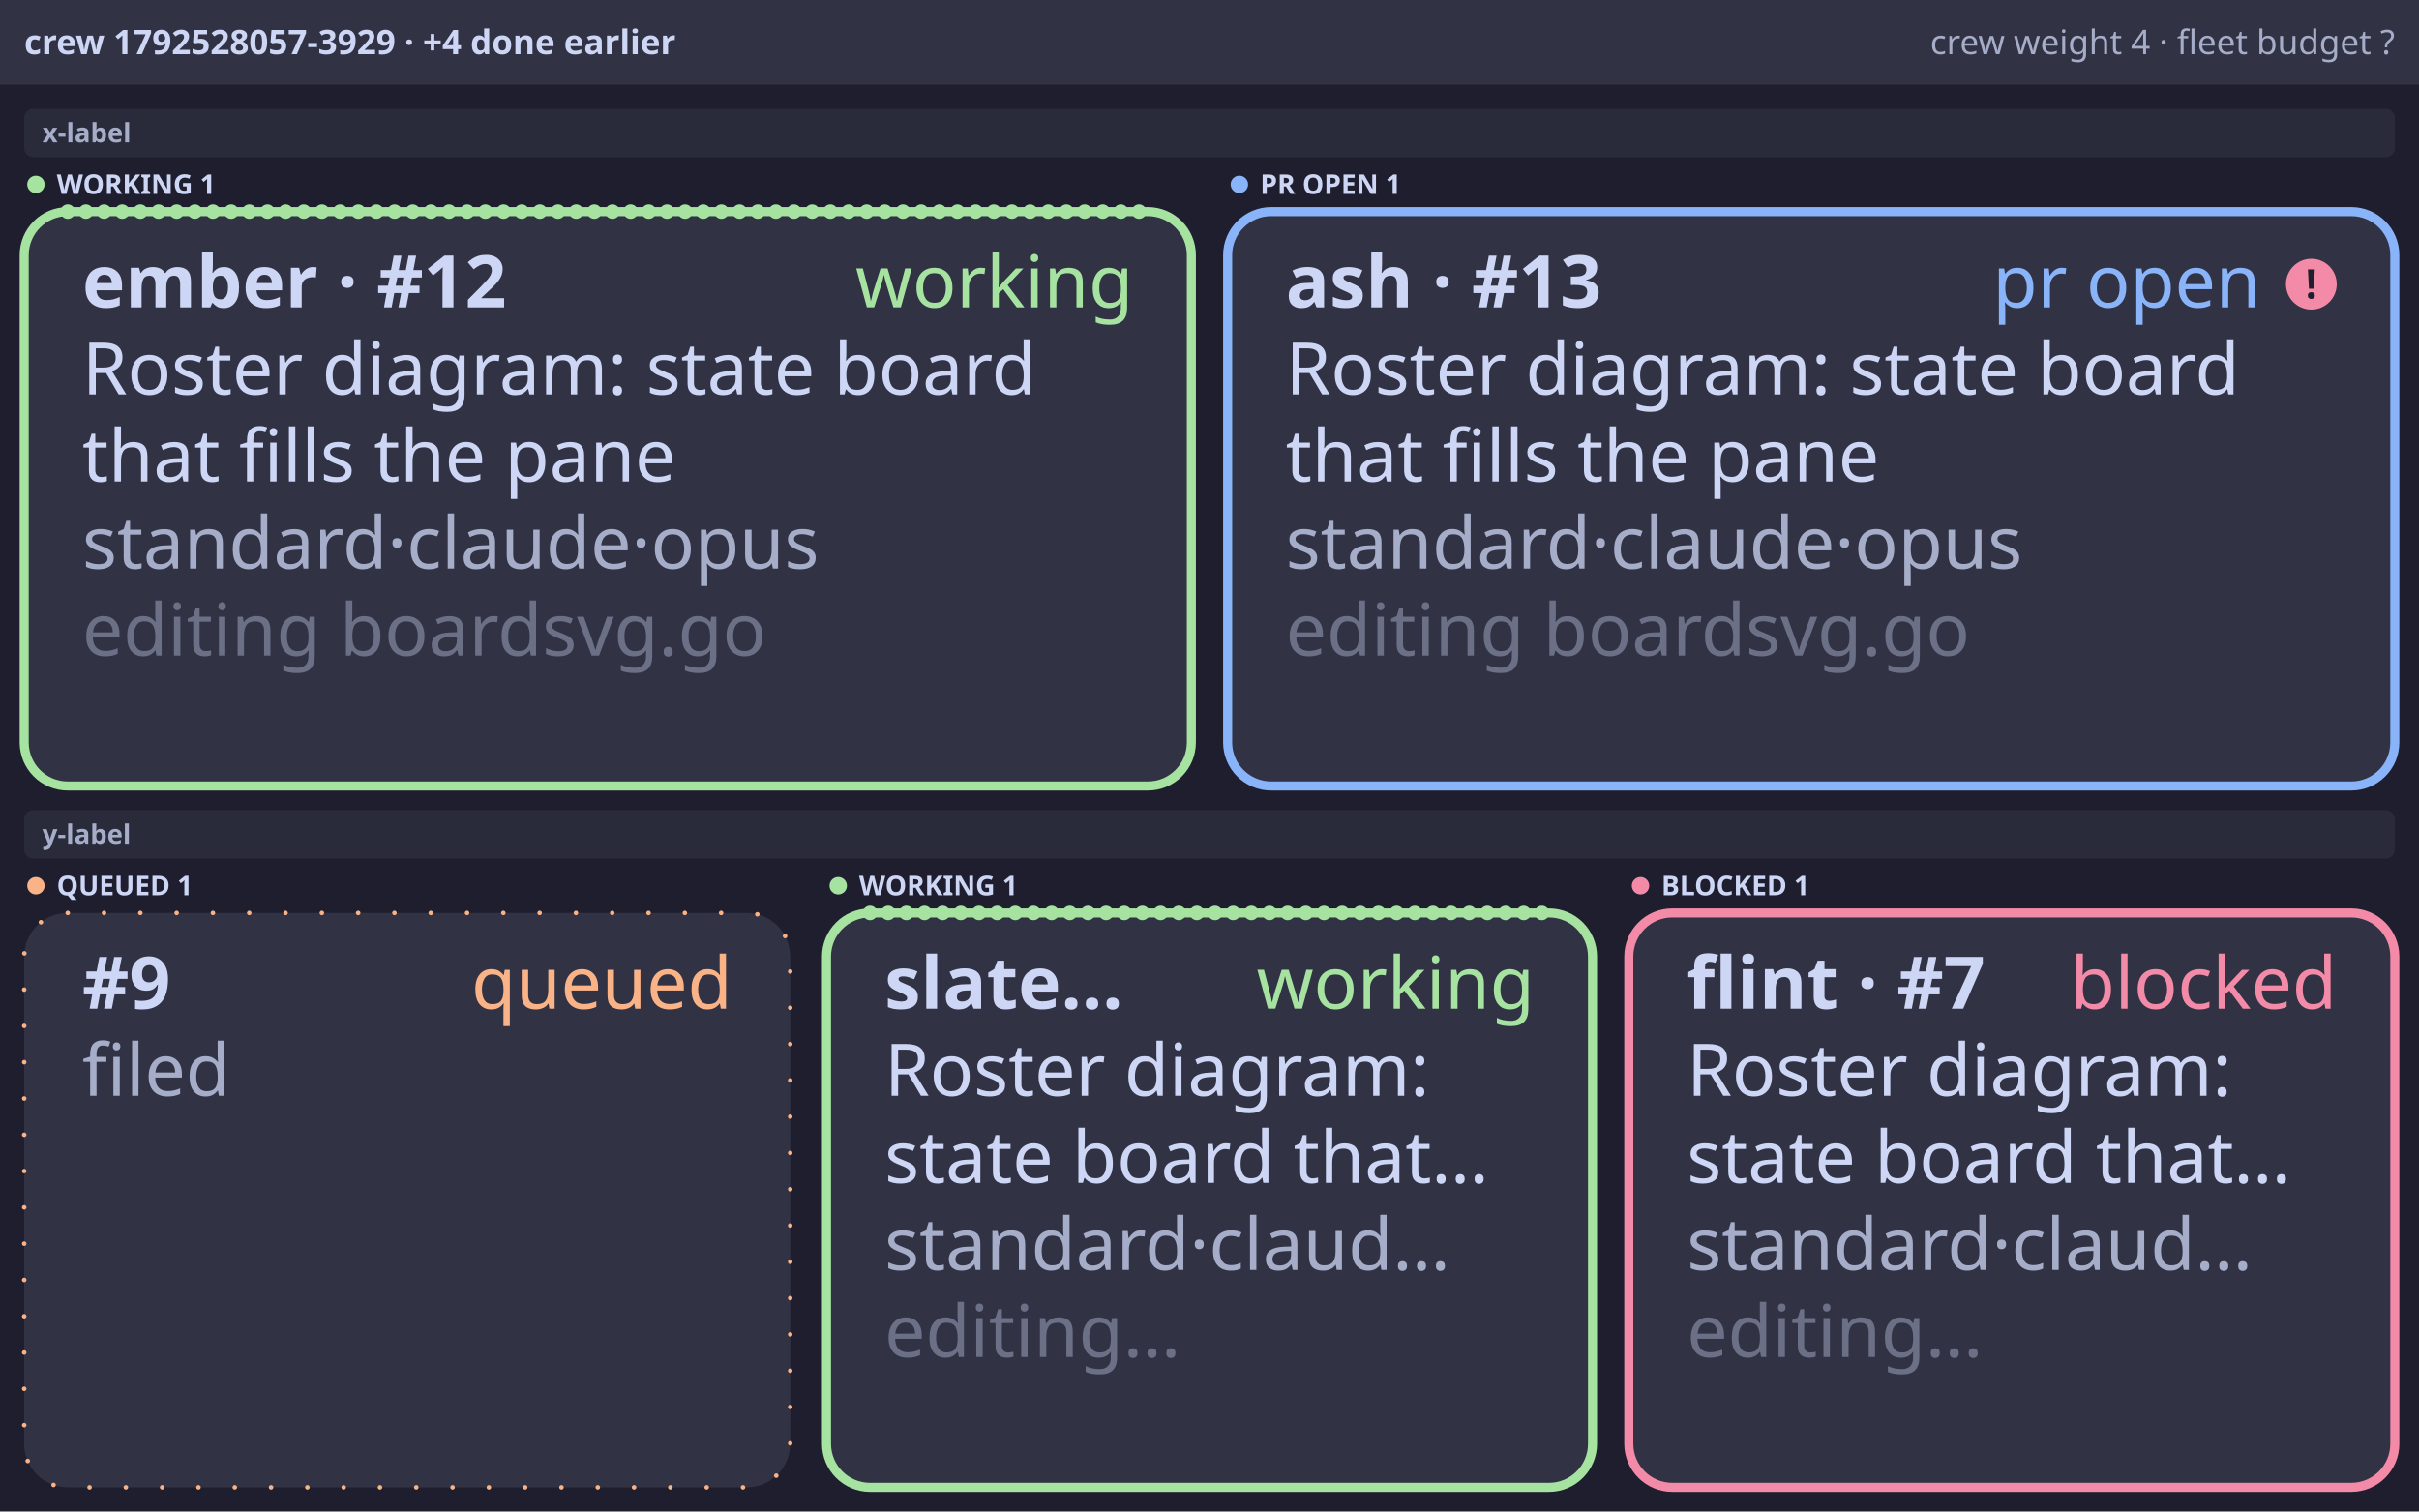
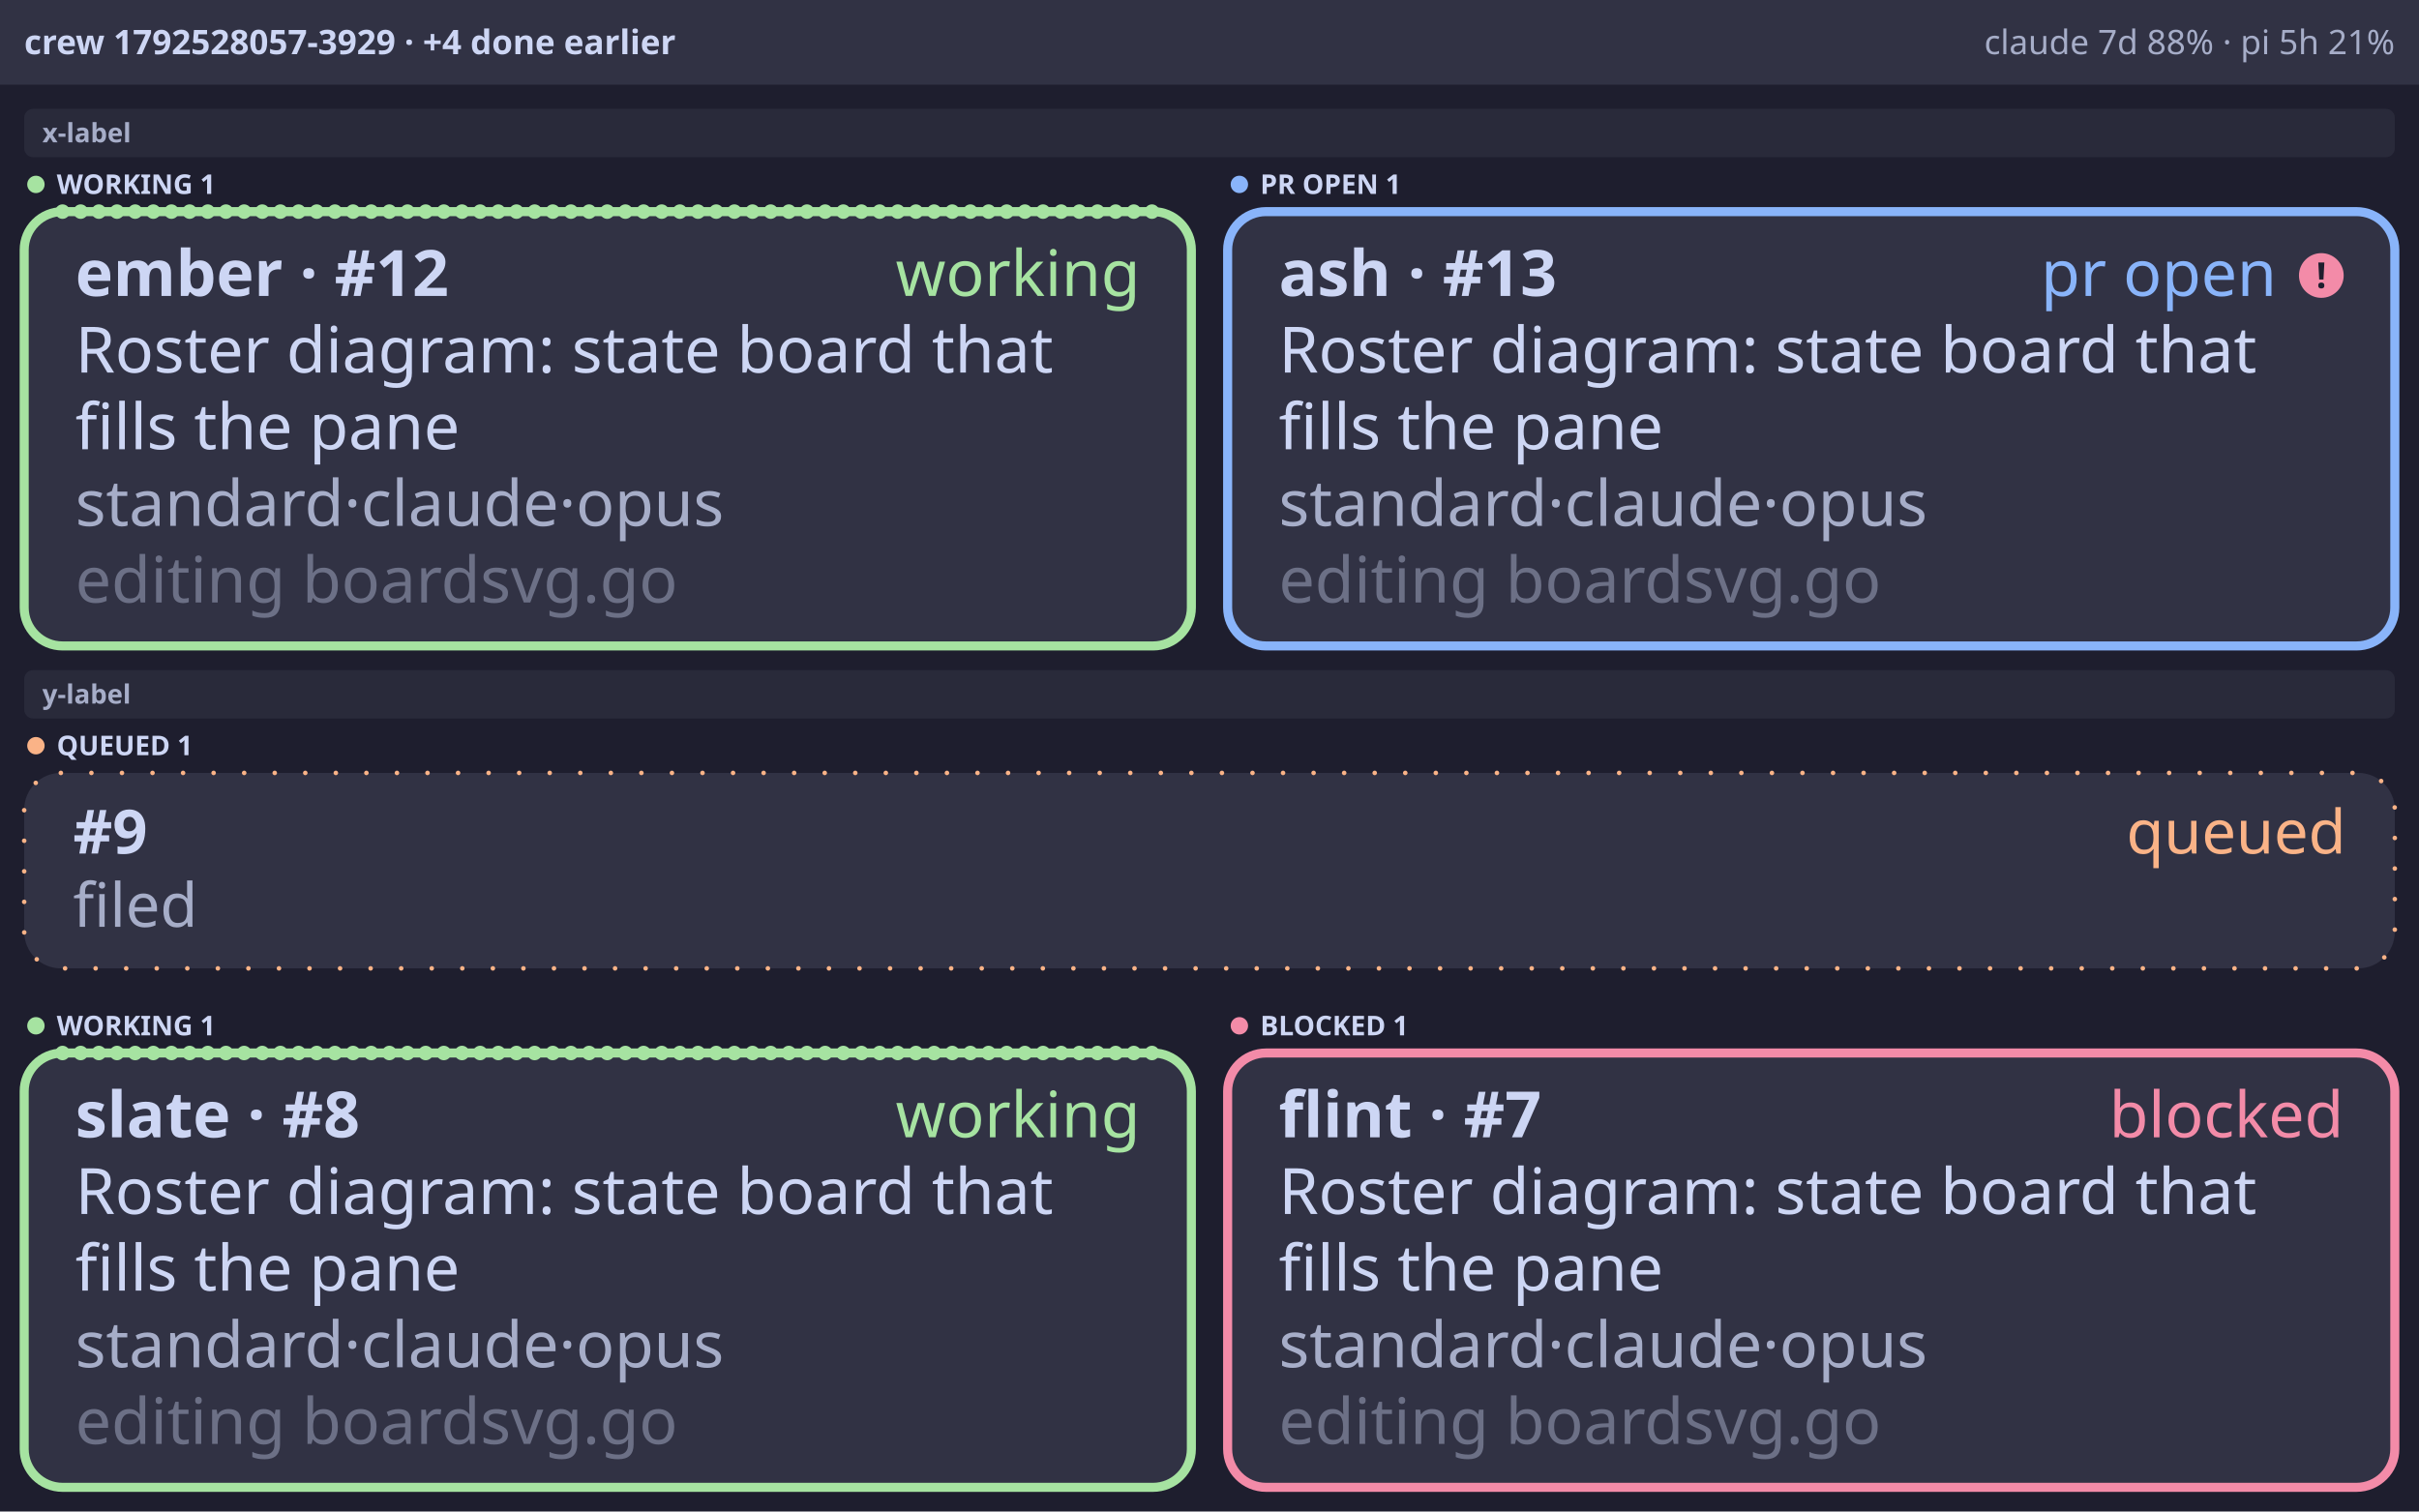
<svg xmlns="http://www.w3.org/2000/svg" width="1600" height="1000" viewBox="0 0 1600 1000" font-family="'Source Sans 3'">
  <rect x="0" y="0" width="1600" height="1000" fill="#1e1e2e" />
  <rect x="0" y="0" width="1600" height="56" fill="#313244" />
  <text x="16" y="35.84" font-size="22.4" fill="#cdd6f4" font-weight="600">crew 1792528057-3929 · +4 done earlier</text>
-   <text x="1584" y="35.84" font-size="22.4" fill="#a6adc8" text-anchor="end">crew weight 4 · fleet budget ?</text>
+   <text x="1584" y="35.84" font-size="22.4" fill="#a6adc8" text-anchor="end">claude 7d 88% · pi 5h 21%</text>
  <rect x="16" y="72" width="1568" height="32" rx="6" fill="#313244" fill-opacity="0.6" />
  <text x="28" y="94.16" font-size="17.6" fill="#a6adc8" font-weight="600">x-label</text>
  <circle cx="23.76" cy="122" r="5.76" fill="#a6e3a1" />
  <text x="37.52" y="128.3" font-size="18" fill="#cdd6f4" font-weight="600">WORKING 1</text>
  <g id="card-0-0-0">
-     <rect x="16" y="140" width="772" height="380" rx="28.8" fill="#313244" stroke="#a6e3a1" stroke-width="6" />
-     <path class="aeye-flow" d="M44.8,140 H759.2" fill="none" stroke="#a6e3a1" stroke-width="9.6" stroke-dasharray="0.01 12" stroke-linecap="round" />
-     <text x="749.6" y="203.36" font-size="48" fill="#a6e3a1" text-anchor="end">working</text>
-     <text x="54.4" y="203.36" font-size="48" fill="#cdd6f4" font-weight="600">ember · #12</text>
-     <text x="54.4" y="260.96" font-size="48" fill="#cdd6f4">Roster diagram: state board</text>
-     <text x="54.4" y="318.56" font-size="48" fill="#cdd6f4">that fills the pane</text>
-     <text x="54.4" y="376.16" font-size="48" fill="#a6adc8">standard·claude·opus</text>
-     <text x="54.4" y="433.76" font-size="48" fill="#6c7086">editing boardsvg.go</text>
+     <rect x="16" y="140" width="772" height="287.35" rx="25.35" fill="#313244" stroke="#a6e3a1" stroke-width="6" />
+     <path class="aeye-flow" d="M41.35,140 H762.65" fill="none" stroke="#a6e3a1" stroke-width="9.6" stroke-dasharray="0.01 12" stroke-linecap="round" />
+     <text x="754.19" y="195.78" font-size="42.26" fill="#a6e3a1" text-anchor="end">working</text>
+     <text x="49.81" y="195.78" font-size="42.26" fill="#cdd6f4" font-weight="600">ember · #12</text>
+     <text x="49.81" y="246.49" font-size="42.26" fill="#cdd6f4">Roster diagram: state board that</text>
+     <text x="49.81" y="297.2" font-size="42.26" fill="#cdd6f4">fills the pane</text>
+     <text x="49.81" y="347.9" font-size="42.26" fill="#a6adc8">standard·claude·opus</text>
+     <text x="49.81" y="398.61" font-size="42.26" fill="#6c7086">editing boardsvg.go</text>
  </g>
  <circle cx="819.76" cy="122" r="5.76" fill="#89b4fa" />
  <text x="833.52" y="128.3" font-size="18" fill="#cdd6f4" font-weight="600">PR OPEN 1</text>
  <g id="card-0-1-0">
-     <rect x="812" y="140" width="772" height="380" rx="28.8" fill="#313244" stroke="#89b4fa" stroke-width="6" />
-     <circle cx="1528.8" cy="188" r="16.8" fill="#f38ba8" />
-     <text x="1528.8" y="197.41" font-size="26.88" fill="#1e1e2e" text-anchor="middle" font-weight="700">!</text>
-     <text x="1495.2" y="203.36" font-size="48" fill="#89b4fa" text-anchor="end">pr open</text>
-     <text x="850.4" y="203.36" font-size="48" fill="#cdd6f4" font-weight="600">ash · #13</text>
-     <text x="850.4" y="260.96" font-size="48" fill="#cdd6f4">Roster diagram: state board</text>
-     <text x="850.4" y="318.56" font-size="48" fill="#cdd6f4">that fills the pane</text>
-     <text x="850.4" y="376.16" font-size="48" fill="#a6adc8">standard·claude·opus</text>
-     <text x="850.4" y="433.76" font-size="48" fill="#6c7086">editing boardsvg.go</text>
+     <rect x="812" y="140" width="772" height="287.35" rx="25.35" fill="#313244" stroke="#89b4fa" stroke-width="6" />
+     <circle cx="1535.4" cy="182.26" r="14.79" fill="#f38ba8" />
+     <text x="1535.4" y="190.54" font-size="23.66" fill="#1e1e2e" text-anchor="middle" font-weight="700">!</text>
+     <text x="1505.82" y="195.78" font-size="42.26" fill="#89b4fa" text-anchor="end">pr open</text>
+     <text x="845.81" y="195.78" font-size="42.26" fill="#cdd6f4" font-weight="600">ash · #13</text>
+     <text x="845.81" y="246.49" font-size="42.26" fill="#cdd6f4">Roster diagram: state board that</text>
+     <text x="845.81" y="297.2" font-size="42.26" fill="#cdd6f4">fills the pane</text>
+     <text x="845.81" y="347.9" font-size="42.26" fill="#a6adc8">standard·claude·opus</text>
+     <text x="845.81" y="398.61" font-size="42.26" fill="#6c7086">editing boardsvg.go</text>
  </g>
-   <rect x="16" y="536" width="1568" height="32" rx="6" fill="#313244" fill-opacity="0.6" />
-   <text x="28" y="558.16" font-size="17.6" fill="#a6adc8" font-weight="600">y-label</text>
-   <circle cx="23.76" cy="586" r="5.76" fill="#fab387" />
-   <text x="37.52" y="592.3" font-size="18" fill="#cdd6f4" font-weight="600">QUEUED 1</text>
+   <rect x="16" y="443.35" width="1568" height="32" rx="6" fill="#313244" fill-opacity="0.6" />
+   <text x="28" y="465.51" font-size="17.6" fill="#a6adc8" font-weight="600">y-label</text>
+   <circle cx="23.76" cy="493.35" r="5.76" fill="#fab387" />
+   <text x="37.52" y="499.65" font-size="18" fill="#cdd6f4" font-weight="600">QUEUED 1</text>
  <g id="card-1-0-0">
-     <rect x="16" y="604" width="506.67" height="380" rx="28.8" fill="#313244" stroke="#fab387" stroke-width="3" stroke-dasharray="0.01 24" stroke-linecap="round" />
-     <text x="484.27" y="667.36" font-size="48" fill="#fab387" text-anchor="end">queued</text>
-     <text x="54.4" y="667.36" font-size="48" fill="#cdd6f4" font-weight="600">#9</text>
-     <text x="54.4" y="724.96" font-size="48" fill="#a6adc8">filed</text>
+     <rect x="16" y="511.35" width="1568" height="129.31" rx="24.24" fill="#313244" stroke="#fab387" stroke-width="3" stroke-dasharray="0.01 20.2" stroke-linecap="round" />
+     <text x="1551.67" y="564.69" font-size="40.41" fill="#fab387" text-anchor="end">queued</text>
+     <text x="48.33" y="564.69" font-size="40.41" fill="#cdd6f4" font-weight="600">#9</text>
+     <text x="48.33" y="613.18" font-size="40.41" fill="#a6adc8">filed</text>
  </g>
-   <circle cx="554.43" cy="586" r="5.76" fill="#a6e3a1" />
-   <text x="568.19" y="592.3" font-size="18" fill="#cdd6f4" font-weight="600">WORKING 1</text>
+   <circle cx="23.76" cy="678.65" r="5.76" fill="#a6e3a1" />
+   <text x="37.52" y="684.95" font-size="18" fill="#cdd6f4" font-weight="600">WORKING 1</text>
  <g id="card-1-1-0">
-     <rect x="546.67" y="604" width="506.67" height="380" rx="28.8" fill="#313244" stroke="#a6e3a1" stroke-width="6" />
-     <path class="aeye-flow" d="M575.47,604 H1024.53" fill="none" stroke="#a6e3a1" stroke-width="9.6" stroke-dasharray="0.01 12" stroke-linecap="round" />
-     <text x="1014.93" y="667.36" font-size="48" fill="#a6e3a1" text-anchor="end">working</text>
-     <text x="585.07" y="667.36" font-size="48" fill="#cdd6f4" font-weight="600">slate…</text>
-     <text x="585.07" y="724.96" font-size="48" fill="#cdd6f4">Roster diagram:</text>
-     <text x="585.07" y="782.56" font-size="48" fill="#cdd6f4">state board that…</text>
-     <text x="585.07" y="840.16" font-size="48" fill="#a6adc8">standard·claud…</text>
-     <text x="585.07" y="897.76" font-size="48" fill="#6c7086">editing…</text>
+     <rect x="16" y="696.65" width="772" height="287.35" rx="25.35" fill="#313244" stroke="#a6e3a1" stroke-width="6" />
+     <path class="aeye-flow" d="M41.35,696.65 H762.65" fill="none" stroke="#a6e3a1" stroke-width="9.6" stroke-dasharray="0.01 12" stroke-linecap="round" />
+     <text x="754.19" y="752.43" font-size="42.26" fill="#a6e3a1" text-anchor="end">working</text>
+     <text x="49.81" y="752.43" font-size="42.26" fill="#cdd6f4" font-weight="600">slate · #8</text>
+     <text x="49.81" y="803.14" font-size="42.26" fill="#cdd6f4">Roster diagram: state board that</text>
+     <text x="49.81" y="853.85" font-size="42.26" fill="#cdd6f4">fills the pane</text>
+     <text x="49.81" y="904.56" font-size="42.26" fill="#a6adc8">standard·claude·opus</text>
+     <text x="49.81" y="955.27" font-size="42.26" fill="#6c7086">editing boardsvg.go</text>
  </g>
-   <circle cx="1085.09" cy="586" r="5.76" fill="#f38ba8" />
-   <text x="1098.85" y="592.3" font-size="18" fill="#cdd6f4" font-weight="600">BLOCKED 1</text>
+   <circle cx="819.76" cy="678.65" r="5.76" fill="#f38ba8" />
+   <text x="833.52" y="684.95" font-size="18" fill="#cdd6f4" font-weight="600">BLOCKED 1</text>
  <g id="card-1-2-0">
-     <rect x="1077.33" y="604" width="506.67" height="380" rx="28.8" fill="#313244" stroke="#f38ba8" stroke-width="6" class="aeye-pulse" />
-     <text x="1545.6" y="667.36" font-size="48" fill="#f38ba8" text-anchor="end">blocked</text>
-     <text x="1115.73" y="667.36" font-size="48" fill="#cdd6f4" font-weight="600">flint · #7</text>
-     <text x="1115.73" y="724.96" font-size="48" fill="#cdd6f4">Roster diagram:</text>
-     <text x="1115.73" y="782.56" font-size="48" fill="#cdd6f4">state board that…</text>
-     <text x="1115.73" y="840.16" font-size="48" fill="#a6adc8">standard·claud…</text>
-     <text x="1115.73" y="897.76" font-size="48" fill="#6c7086">editing…</text>
+     <rect x="812" y="696.65" width="772" height="287.35" rx="25.35" fill="#313244" stroke="#f38ba8" stroke-width="6" class="aeye-pulse" />
+     <text x="1550.19" y="752.43" font-size="42.26" fill="#f38ba8" text-anchor="end">blocked</text>
+     <text x="845.81" y="752.43" font-size="42.26" fill="#cdd6f4" font-weight="600">flint · #7</text>
+     <text x="845.81" y="803.14" font-size="42.26" fill="#cdd6f4">Roster diagram: state board that</text>
+     <text x="845.81" y="853.85" font-size="42.26" fill="#cdd6f4">fills the pane</text>
+     <text x="845.81" y="904.56" font-size="42.26" fill="#a6adc8">standard·claude·opus</text>
+     <text x="845.81" y="955.27" font-size="42.26" fill="#6c7086">editing boardsvg.go</text>
  </g>
</svg>
